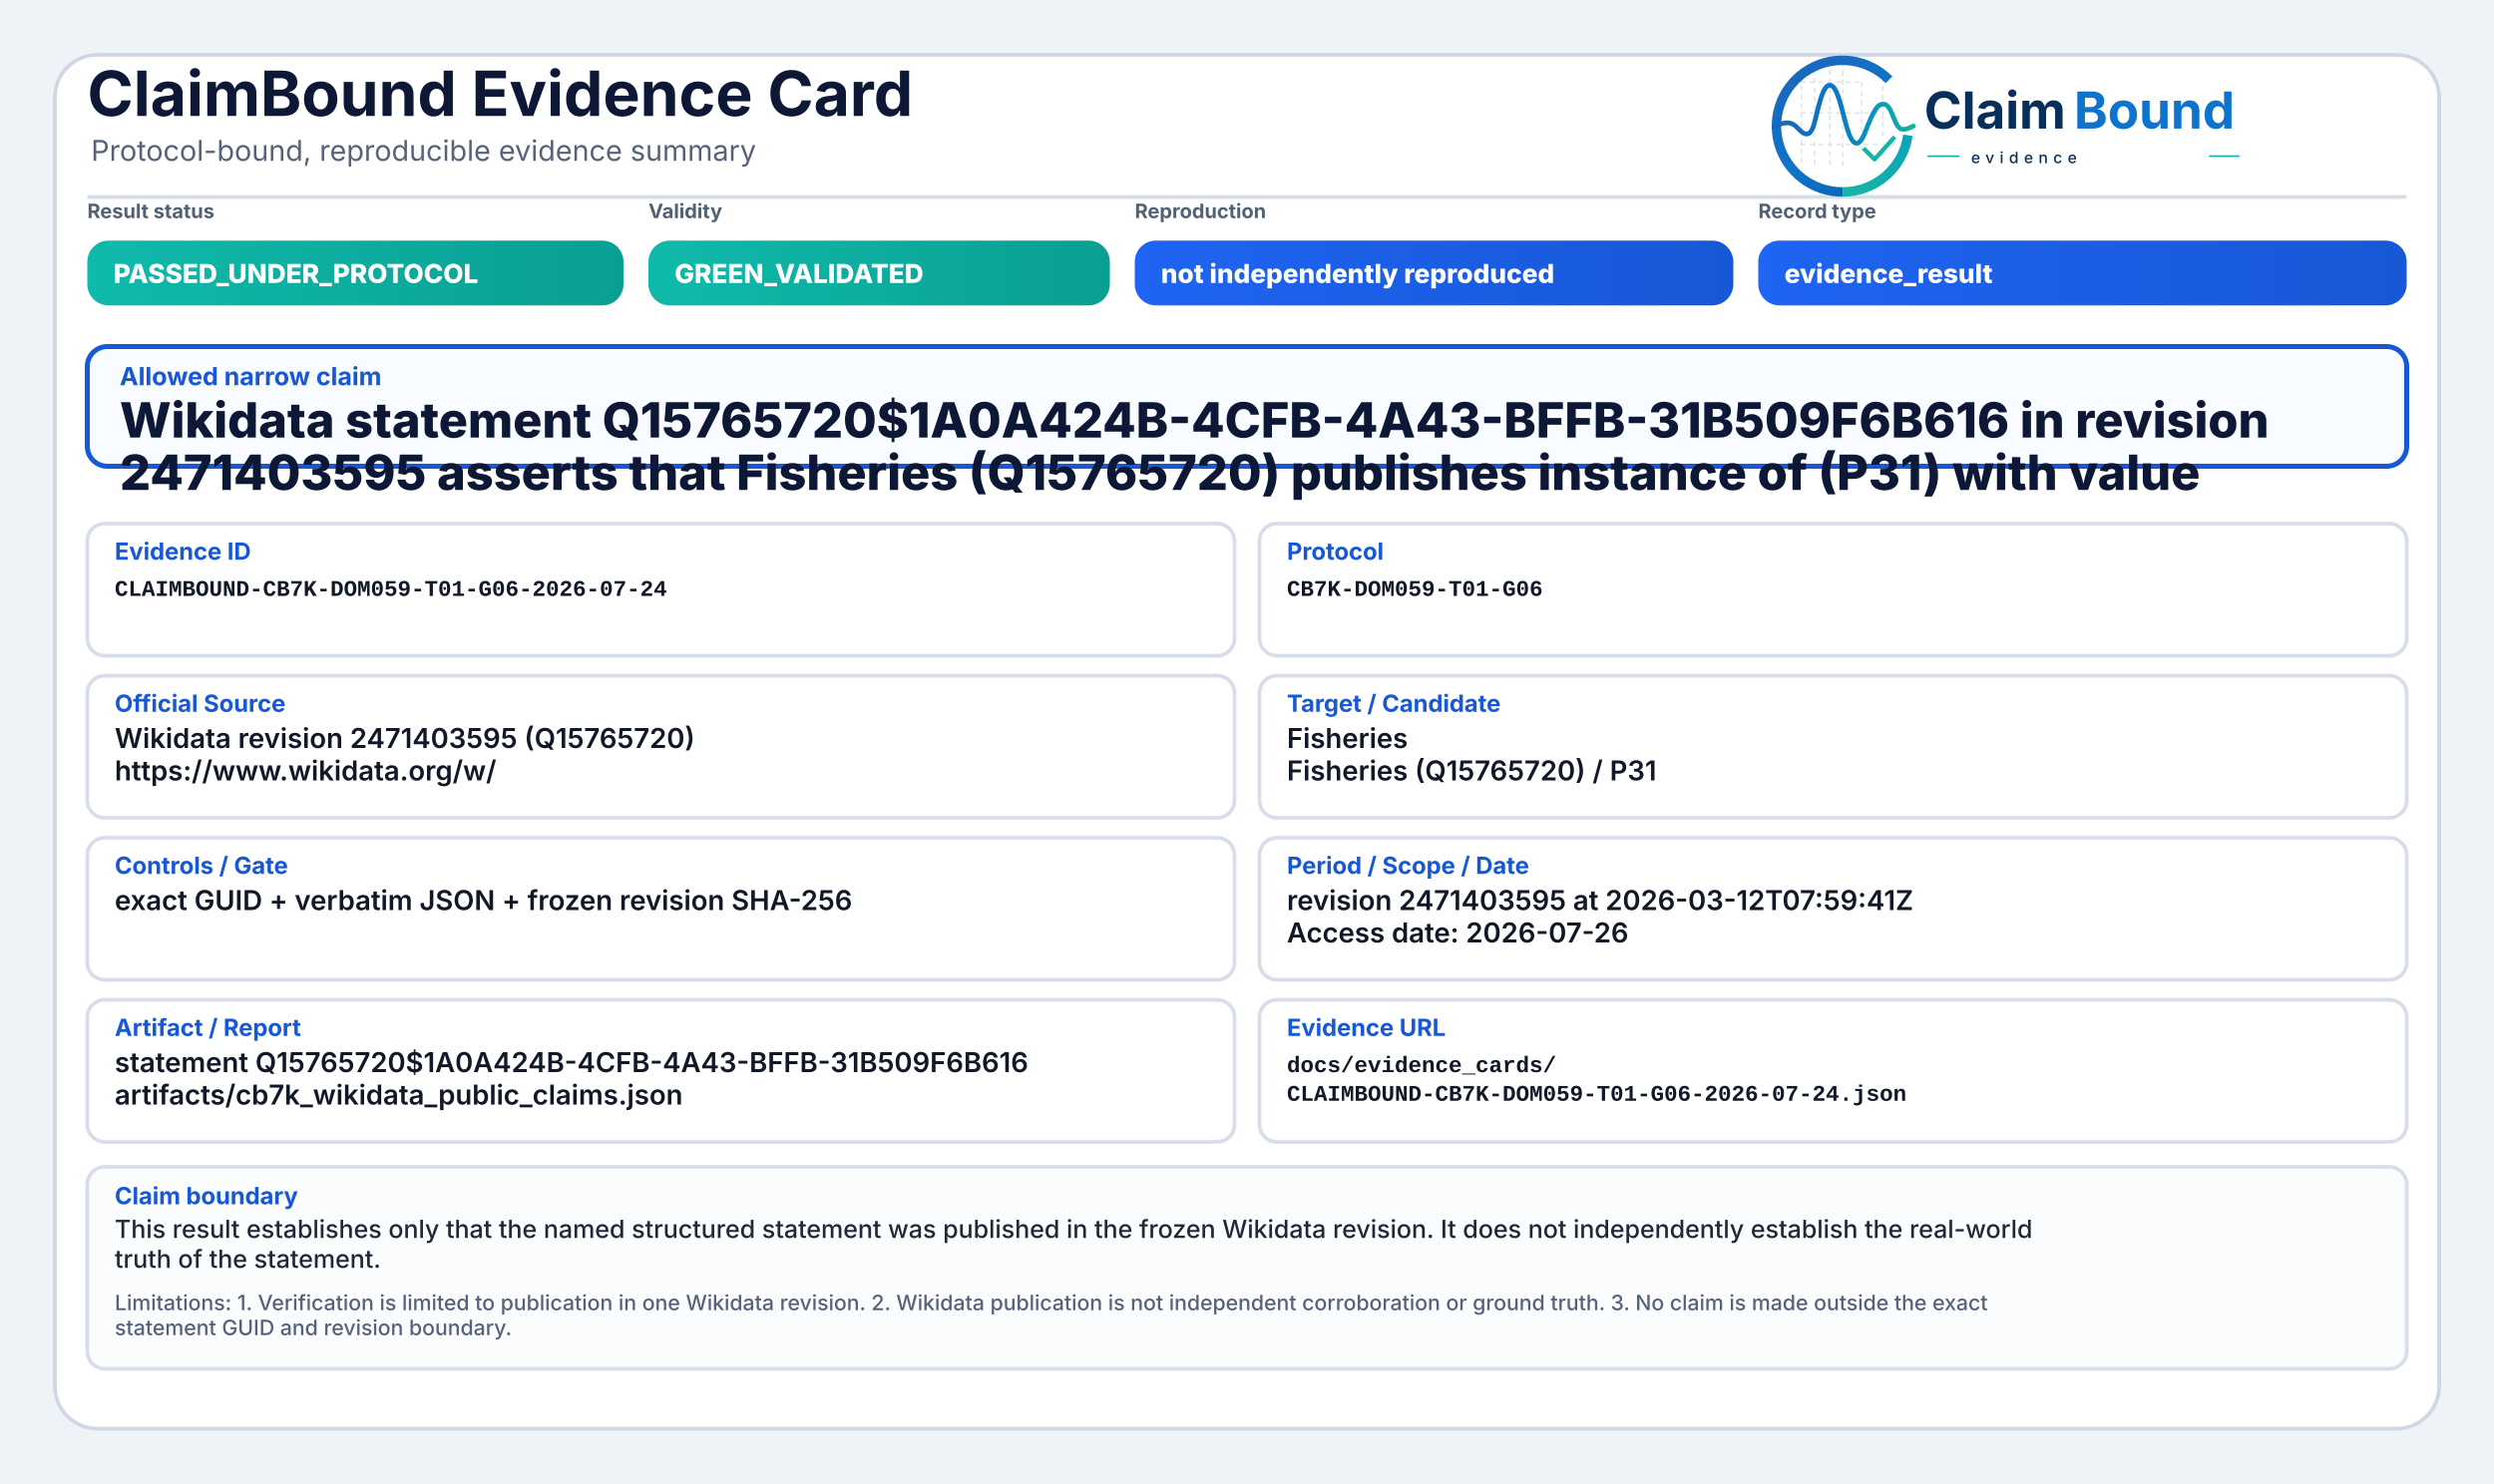
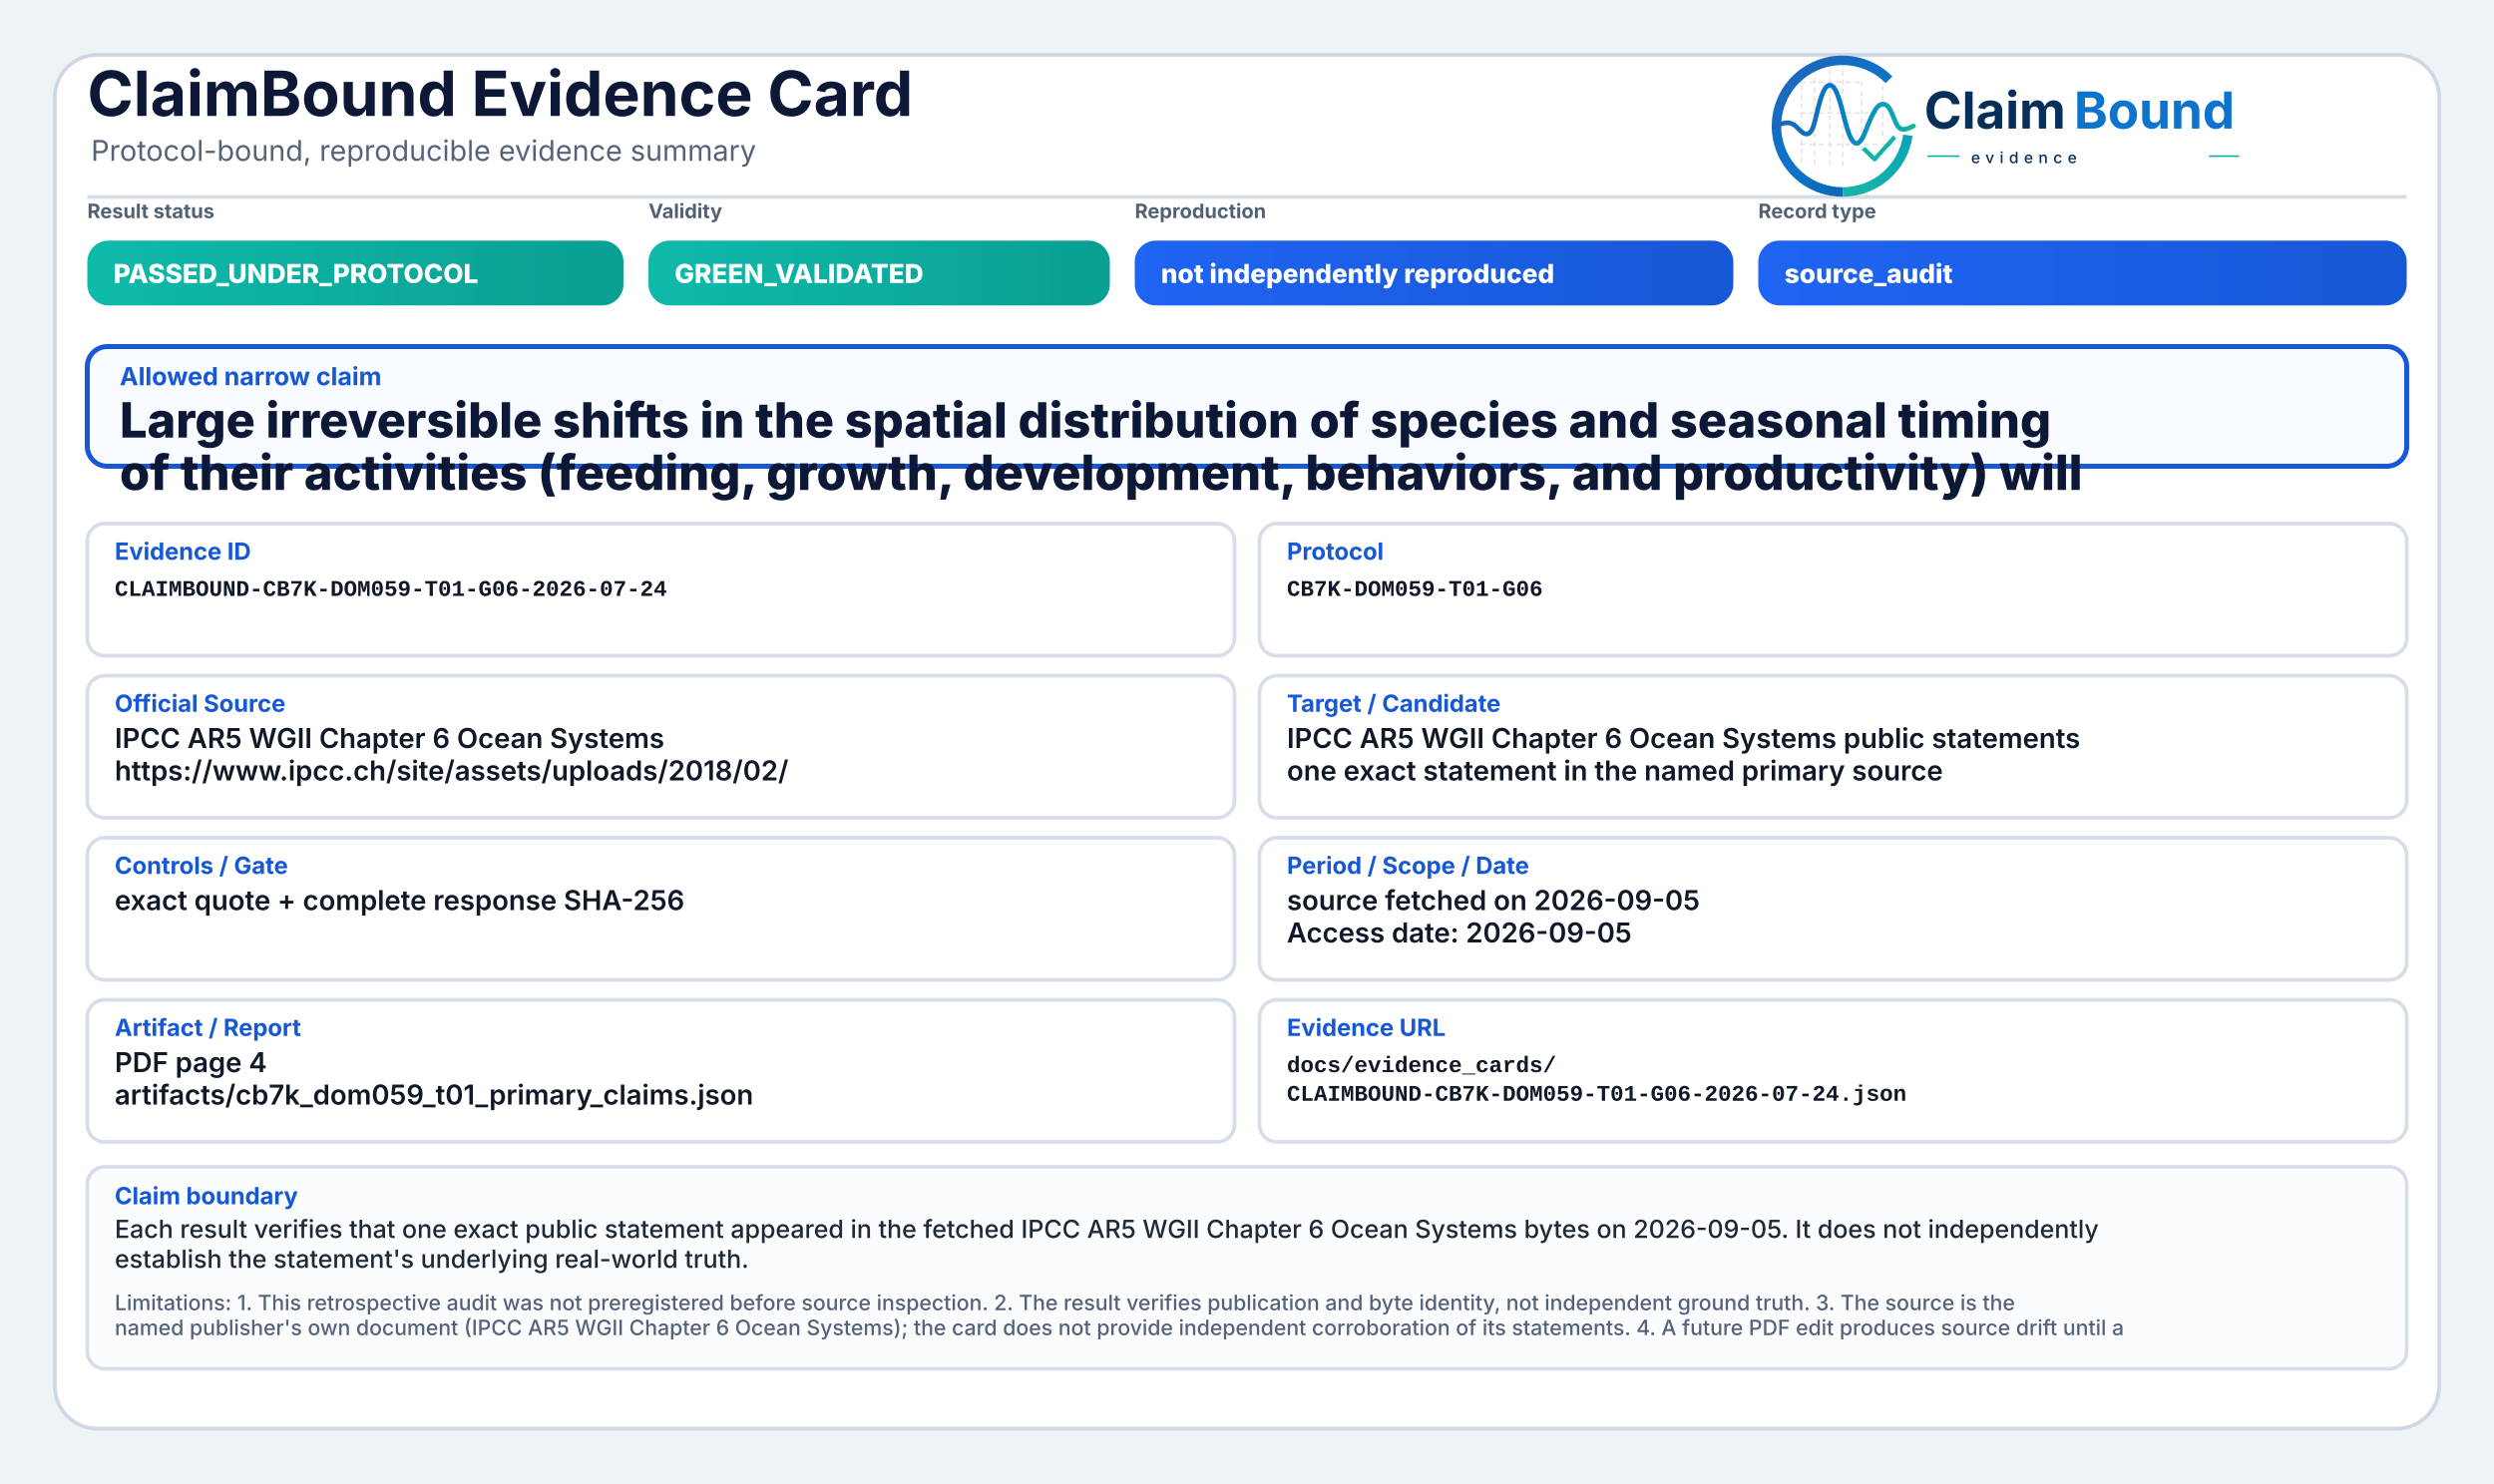
<svg xmlns="http://www.w3.org/2000/svg" width="2000" height="1190" viewBox="0 0 2000 1190" role="img" aria-label="ClaimBound Evidence Card">
  <defs>
    <linearGradient id="greenGrad" x1="0" y1="0" x2="1" y2="0">
      <stop offset="0%" stop-color="#0fbaaa" />
      <stop offset="100%" stop-color="#0a9f93" />
    </linearGradient>
    <linearGradient id="yellowGrad" x1="0" y1="0" x2="1" y2="0">
      <stop offset="0%" stop-color="#fbbf24" />
      <stop offset="100%" stop-color="#d97706" />
    </linearGradient>
    <linearGradient id="amberGrad" x1="0" y1="0" x2="1" y2="0">
      <stop offset="0%" stop-color="#f97316" />
      <stop offset="100%" stop-color="#c2410c" />
    </linearGradient>
    <linearGradient id="redGrad" x1="0" y1="0" x2="1" y2="0">
      <stop offset="0%" stop-color="#ef4444" />
      <stop offset="100%" stop-color="#b91c1c" />
    </linearGradient>
    <linearGradient id="grayGrad" x1="0" y1="0" x2="1" y2="0">
      <stop offset="0%" stop-color="#64748b" />
      <stop offset="100%" stop-color="#475569" />
    </linearGradient>
    <linearGradient id="blueGrad" x1="0" y1="0" x2="1" y2="0">
      <stop offset="0%" stop-color="#1f64f2" />
      <stop offset="100%" stop-color="#1758d6" />
    </linearGradient>
    <linearGradient id="logoRingBlue" x1="73" y1="453" x2="348" y2="793" gradientUnits="userSpaceOnUse">
      <stop offset="0" stop-color="#1E64BA" />
      <stop offset="0.55" stop-color="#0C75C8" />
      <stop offset="1" stop-color="#0A5FAB" />
    </linearGradient>
    <linearGradient id="logoRingTeal" x1="221" y1="792" x2="403" y2="594" gradientUnits="userSpaceOnUse">
      <stop offset="0" stop-color="#18B7A3" />
      <stop offset="1" stop-color="#089EBC" />
    </linearGradient>
    <linearGradient id="logoSignalGradient" x1="61" y1="628" x2="404" y2="628" gradientUnits="userSpaceOnUse">
      <stop offset="0" stop-color="#1E64BA" />
      <stop offset="0.43" stop-color="#0877C4" />
      <stop offset="0.72" stop-color="#0A97BB" />
      <stop offset="1" stop-color="#14B69E" />
    </linearGradient>
  </defs>
  <rect x="0" y="0" width="2000" height="1190" fill="#eef3f8" />
  <rect x="44" y="44" width="1912" height="1102" rx="34" fill="#ffffff" stroke="#cfd7e3" stroke-width="3" />
  <path d="M70 158 H1930" stroke="#d7dde7" stroke-width="3" />
  <text x="70" y="93" font-family="Inter, Segoe UI, Arial, sans-serif" font-size="50" font-weight="750" fill="#0d1736">ClaimBound Evidence Card</text>
  <text x="73" y="129" font-family="Inter, Segoe UI, Arial, sans-serif" font-size="23" font-weight="400" fill="#55627a">Protocol-bound, reproducible evidence summary</text>
  <g aria-label="ClaimBound evidence logo" transform="translate(1415,52) scale(0.33) translate(-40,-478)">
    <g stroke-linecap="butt" stroke-linejoin="round">
      <g stroke="#CBD3DC" stroke-width="3.2" stroke-linecap="round" stroke-dasharray="10 12" opacity="0.72">
        <path d="M130 507V714" />
        <path d="M162 490V719" />
        <path d="M199 491V719" />
        <path d="M230 471V726" />
        <path d="M276 521V690" />
        <path d="M327 508V650" />
        <path d="M128 520H277" />
        <path d="M128 595H327" />
        <path d="M128 672H355" />
      </g>
      <path d="M342.6 514.3A160 160 0 1 0 230 787" fill="none" stroke="url(#logoRingBlue)" stroke-width="23" />
      <path d="M230 787A160 160 0 0 0 388.4 649.3" fill="none" stroke="url(#logoRingTeal)" stroke-width="23" />
      <path d="M63 629.5C87 616.4 104.3 613.6 121.2 632.2C140.7 653.8 153.4 651.6 162.1 616.2C173.8 568.5 182.5 527.5 198.9 527.5C217.5 527.5 228.4 590.6 240.3 630.8C253.4 675.4 268.6 682.8 284.6 641.5C303.5 592.9 315.2 567.6 333.7 574.7C352.6 582 355.7 635.1 376.6 634.9C386.2 634.8 394 630.4 402 626.8" fill="none" stroke="url(#logoSignalGradient)" stroke-width="11.5" stroke-linecap="round" />
      <path d="M284 684.5L307.5 707.7L353 657" fill="none" stroke="#12B4A4" stroke-width="10.5" stroke-linecap="square" />
    </g>
    <text x="428" y="633" font-family="Inter, Segoe UI, Arial, sans-serif" font-size="124" font-weight="750" fill="#082F59" text-rendering="geometricPrecision">Claim</text>
    <text x="792" y="633" font-family="Inter, Segoe UI, Arial, sans-serif" font-size="124" font-weight="750" fill="#0E73CC" text-rendering="geometricPrecision">Bound</text>
    <line x1="436" y1="700" x2="514" y2="700" stroke="#11AFA9" stroke-width="4" />
    <text x="542" y="717" font-family="Inter, Segoe UI, Arial, sans-serif" font-size="38" font-weight="500" letter-spacing="13" fill="#082F59">evidence</text>
    <line x1="1120" y1="700" x2="1194" y2="700" stroke="#11AFA9" stroke-width="4" />
  </g>
  <text x="70" y="175" font-family="Inter, Segoe UI, Arial, sans-serif" font-size="16" font-weight="650" fill="#536174">Result status</text>
  <rect x="70" y="193" width="430" height="52" rx="17" fill="url(#greenGrad)" />
  <text x="91" y="227" font-family="Inter, Segoe UI, Arial, sans-serif" font-size="21" font-weight="800" fill="#ffffff">PASSED_UNDER_PROTOCOL</text>
  <text x="520" y="175" font-family="Inter, Segoe UI, Arial, sans-serif" font-size="16" font-weight="650" fill="#536174">Validity</text>
  <rect x="520" y="193" width="370" height="52" rx="17" fill="url(#greenGrad)" />
  <text x="541" y="227" font-family="Inter, Segoe UI, Arial, sans-serif" font-size="21" font-weight="800" fill="#ffffff">GREEN_VALIDATED</text>
  <text x="910" y="175" font-family="Inter, Segoe UI, Arial, sans-serif" font-size="16" font-weight="650" fill="#536174">Reproduction</text>
  <rect x="910" y="193" width="480" height="52" rx="17" fill="url(#blueGrad)" />
  <text x="931" y="227" font-family="Inter, Segoe UI, Arial, sans-serif" font-size="21" font-weight="800" fill="#ffffff">not independently reproduced</text>
  <text x="1410" y="175" font-family="Inter, Segoe UI, Arial, sans-serif" font-size="16" font-weight="650" fill="#536174">Record type</text>
  <rect x="1410" y="193" width="520" height="52" rx="17" fill="url(#blueGrad)" />
-   <text x="1431" y="227" font-family="Inter, Segoe UI, Arial, sans-serif" font-size="21" font-weight="800" fill="#ffffff">evidence_result</text>
+   <text x="1431" y="227" font-family="Inter, Segoe UI, Arial, sans-serif" font-size="21" font-weight="800" fill="#ffffff">source_audit</text>
  <rect x="70" y="278" width="1860" height="96" rx="16" fill="#f8fbff" stroke="#1758d6" stroke-width="4" />
  <text x="96" y="309" font-family="Inter, Segoe UI, Arial, sans-serif" font-size="20" font-weight="750" fill="#1758d6">Allowed narrow claim</text>
-   <text x="96" y="351" font-family="Inter, Segoe UI, Arial, sans-serif" font-size="39" font-weight="800" fill="#0d1736">Wikidata statement Q15765720$1A0A424B-4CFB-4A43-BFFB-31B509F6B616 in revision</text>
-   <text x="96" y="393" font-family="Inter, Segoe UI, Arial, sans-serif" font-size="39" font-weight="800" fill="#0d1736">2471403595 asserts that Fisheries (Q15765720) publishes instance of (P31) with value</text>
+   <text x="96" y="351" font-family="Inter, Segoe UI, Arial, sans-serif" font-size="39" font-weight="800" fill="#0d1736">Large irreversible shifts in the spatial distribution of species and seasonal timing</text>
+   <text x="96" y="393" font-family="Inter, Segoe UI, Arial, sans-serif" font-size="39" font-weight="800" fill="#0d1736">of their activities (feeding, growth, development, behaviors, and productivity) will</text>
  <rect x="70" y="420" width="920" height="106" rx="14" fill="#ffffff" stroke="#d8dee9" stroke-width="3" />
  <text x="92" y="449" font-family="Inter, Segoe UI, Arial, sans-serif" font-size="19" font-weight="750" fill="#1758d6">Evidence ID</text>
  <text x="92" y="478" font-family="SFMono-Regular, Consolas, Liberation Mono, monospace" font-size="18" font-weight="600" fill="#111827">CLAIMBOUND-CB7K-DOM059-T01-G06-2026-07-24</text>
  <rect x="1010" y="420" width="920" height="106" rx="14" fill="#ffffff" stroke="#d8dee9" stroke-width="3" />
  <text x="1032" y="449" font-family="Inter, Segoe UI, Arial, sans-serif" font-size="19" font-weight="750" fill="#1758d6">Protocol</text>
  <text x="1032" y="478" font-family="SFMono-Regular, Consolas, Liberation Mono, monospace" font-size="18" font-weight="600" fill="#111827">CB7K-DOM059-T01-G06</text>
  <rect x="70" y="542" width="920" height="114" rx="14" fill="#ffffff" stroke="#d8dee9" stroke-width="3" />
  <text x="92" y="571" font-family="Inter, Segoe UI, Arial, sans-serif" font-size="19" font-weight="750" fill="#1758d6">Official Source</text>
-   <text x="92" y="600" font-family="Inter, Segoe UI, Arial, sans-serif" font-size="22" font-weight="600" fill="#111827">Wikidata revision 2471403595 (Q15765720)</text>
-   <text x="92" y="626" font-family="Inter, Segoe UI, Arial, sans-serif" font-size="22" font-weight="600" fill="#111827">https://www.wikidata.org/w/</text>
+   <text x="92" y="600" font-family="Inter, Segoe UI, Arial, sans-serif" font-size="22" font-weight="600" fill="#111827">IPCC AR5 WGII Chapter 6 Ocean Systems</text>
+   <text x="92" y="626" font-family="Inter, Segoe UI, Arial, sans-serif" font-size="22" font-weight="600" fill="#111827">https://www.ipcc.ch/site/assets/uploads/2018/02/</text>
  <rect x="1010" y="542" width="920" height="114" rx="14" fill="#ffffff" stroke="#d8dee9" stroke-width="3" />
  <text x="1032" y="571" font-family="Inter, Segoe UI, Arial, sans-serif" font-size="19" font-weight="750" fill="#1758d6">Target / Candidate</text>
-   <text x="1032" y="600" font-family="Inter, Segoe UI, Arial, sans-serif" font-size="22" font-weight="600" fill="#111827">Fisheries</text>
-   <text x="1032" y="626" font-family="Inter, Segoe UI, Arial, sans-serif" font-size="22" font-weight="600" fill="#111827">Fisheries (Q15765720) / P31</text>
+   <text x="1032" y="600" font-family="Inter, Segoe UI, Arial, sans-serif" font-size="22" font-weight="600" fill="#111827">IPCC AR5 WGII Chapter 6 Ocean Systems public statements</text>
+   <text x="1032" y="626" font-family="Inter, Segoe UI, Arial, sans-serif" font-size="22" font-weight="600" fill="#111827">one exact statement in the named primary source</text>
  <rect x="70" y="672" width="920" height="114" rx="14" fill="#ffffff" stroke="#d8dee9" stroke-width="3" />
  <text x="92" y="701" font-family="Inter, Segoe UI, Arial, sans-serif" font-size="19" font-weight="750" fill="#1758d6">Controls / Gate</text>
-   <text x="92" y="730" font-family="Inter, Segoe UI, Arial, sans-serif" font-size="22" font-weight="600" fill="#111827">exact GUID + verbatim JSON + frozen revision SHA-256</text>
+   <text x="92" y="730" font-family="Inter, Segoe UI, Arial, sans-serif" font-size="22" font-weight="600" fill="#111827">exact quote + complete response SHA-256</text>
  <rect x="1010" y="672" width="920" height="114" rx="14" fill="#ffffff" stroke="#d8dee9" stroke-width="3" />
  <text x="1032" y="701" font-family="Inter, Segoe UI, Arial, sans-serif" font-size="19" font-weight="750" fill="#1758d6">Period / Scope / Date</text>
-   <text x="1032" y="730" font-family="Inter, Segoe UI, Arial, sans-serif" font-size="22" font-weight="600" fill="#111827">revision 2471403595 at 2026-03-12T07:59:41Z</text>
-   <text x="1032" y="756" font-family="Inter, Segoe UI, Arial, sans-serif" font-size="22" font-weight="600" fill="#111827">Access date: 2026-07-26</text>
+   <text x="1032" y="730" font-family="Inter, Segoe UI, Arial, sans-serif" font-size="22" font-weight="600" fill="#111827">source fetched on 2026-09-05</text>
+   <text x="1032" y="756" font-family="Inter, Segoe UI, Arial, sans-serif" font-size="22" font-weight="600" fill="#111827">Access date: 2026-09-05</text>
  <rect x="70" y="802" width="920" height="114" rx="14" fill="#ffffff" stroke="#d8dee9" stroke-width="3" />
  <text x="92" y="831" font-family="Inter, Segoe UI, Arial, sans-serif" font-size="19" font-weight="750" fill="#1758d6">Artifact / Report</text>
-   <text x="92" y="860" font-family="Inter, Segoe UI, Arial, sans-serif" font-size="22" font-weight="600" fill="#111827">statement Q15765720$1A0A424B-4CFB-4A43-BFFB-31B509F6B616</text>
-   <text x="92" y="886" font-family="Inter, Segoe UI, Arial, sans-serif" font-size="22" font-weight="600" fill="#111827">artifacts/cb7k_wikidata_public_claims.json</text>
+   <text x="92" y="860" font-family="Inter, Segoe UI, Arial, sans-serif" font-size="22" font-weight="600" fill="#111827">PDF page 4</text>
+   <text x="92" y="886" font-family="Inter, Segoe UI, Arial, sans-serif" font-size="22" font-weight="600" fill="#111827">artifacts/cb7k_dom059_t01_primary_claims.json</text>
  <rect x="1010" y="802" width="920" height="114" rx="14" fill="#ffffff" stroke="#d8dee9" stroke-width="3" />
  <text x="1032" y="831" font-family="Inter, Segoe UI, Arial, sans-serif" font-size="19" font-weight="750" fill="#1758d6">Evidence URL</text>
  <text x="1032" y="860" font-family="SFMono-Regular, Consolas, Liberation Mono, monospace" font-size="18" font-weight="600" fill="#111827">docs/evidence_cards/</text>
  <text x="1032" y="883" font-family="SFMono-Regular, Consolas, Liberation Mono, monospace" font-size="18" font-weight="600" fill="#111827">CLAIMBOUND-CB7K-DOM059-T01-G06-2026-07-24.json</text>
  <rect x="70" y="936" width="1860" height="162" rx="14" fill="#fbfcfe" stroke="#d8dee9" stroke-width="3" />
  <text x="92" y="966" font-family="Inter, Segoe UI, Arial, sans-serif" font-size="19" font-weight="750" fill="#1758d6">Claim boundary</text>
-   <text x="92" y="993" font-family="Inter, Segoe UI, Arial, sans-serif" font-size="20" font-weight="500" fill="#1f2937">This result establishes only that the named structured statement was published in the frozen Wikidata revision. It does not independently establish the real-world</text>
-   <text x="92" y="1017" font-family="Inter, Segoe UI, Arial, sans-serif" font-size="20" font-weight="500" fill="#1f2937">truth of the statement.</text>
-   <text x="92" y="1051" font-family="Inter, Segoe UI, Arial, sans-serif" font-size="17" font-weight="500" fill="#55627a">Limitations: 1. Verification is limited to publication in one Wikidata revision. 2. Wikidata publication is not independent corroboration or ground truth. 3. No claim is made outside the exact</text>
-   <text x="92" y="1071" font-family="Inter, Segoe UI, Arial, sans-serif" font-size="17" font-weight="500" fill="#55627a">statement GUID and revision boundary.</text>
+   <text x="92" y="993" font-family="Inter, Segoe UI, Arial, sans-serif" font-size="20" font-weight="500" fill="#1f2937">Each result verifies that one exact public statement appeared in the fetched IPCC AR5 WGII Chapter 6 Ocean Systems bytes on 2026-09-05. It does not independently</text>
+   <text x="92" y="1017" font-family="Inter, Segoe UI, Arial, sans-serif" font-size="20" font-weight="500" fill="#1f2937">establish the statement's underlying real-world truth.</text>
+   <text x="92" y="1051" font-family="Inter, Segoe UI, Arial, sans-serif" font-size="17" font-weight="500" fill="#55627a">Limitations: 1. This retrospective audit was not preregistered before source inspection. 2. The result verifies publication and byte identity, not independent ground truth. 3. The source is the</text>
+   <text x="92" y="1071" font-family="Inter, Segoe UI, Arial, sans-serif" font-size="17" font-weight="500" fill="#55627a">named publisher's own document (IPCC AR5 WGII Chapter 6 Ocean Systems); the card does not provide independent corroboration of its statements. 4. A future PDF edit produces source drift until a</text>
</svg>
